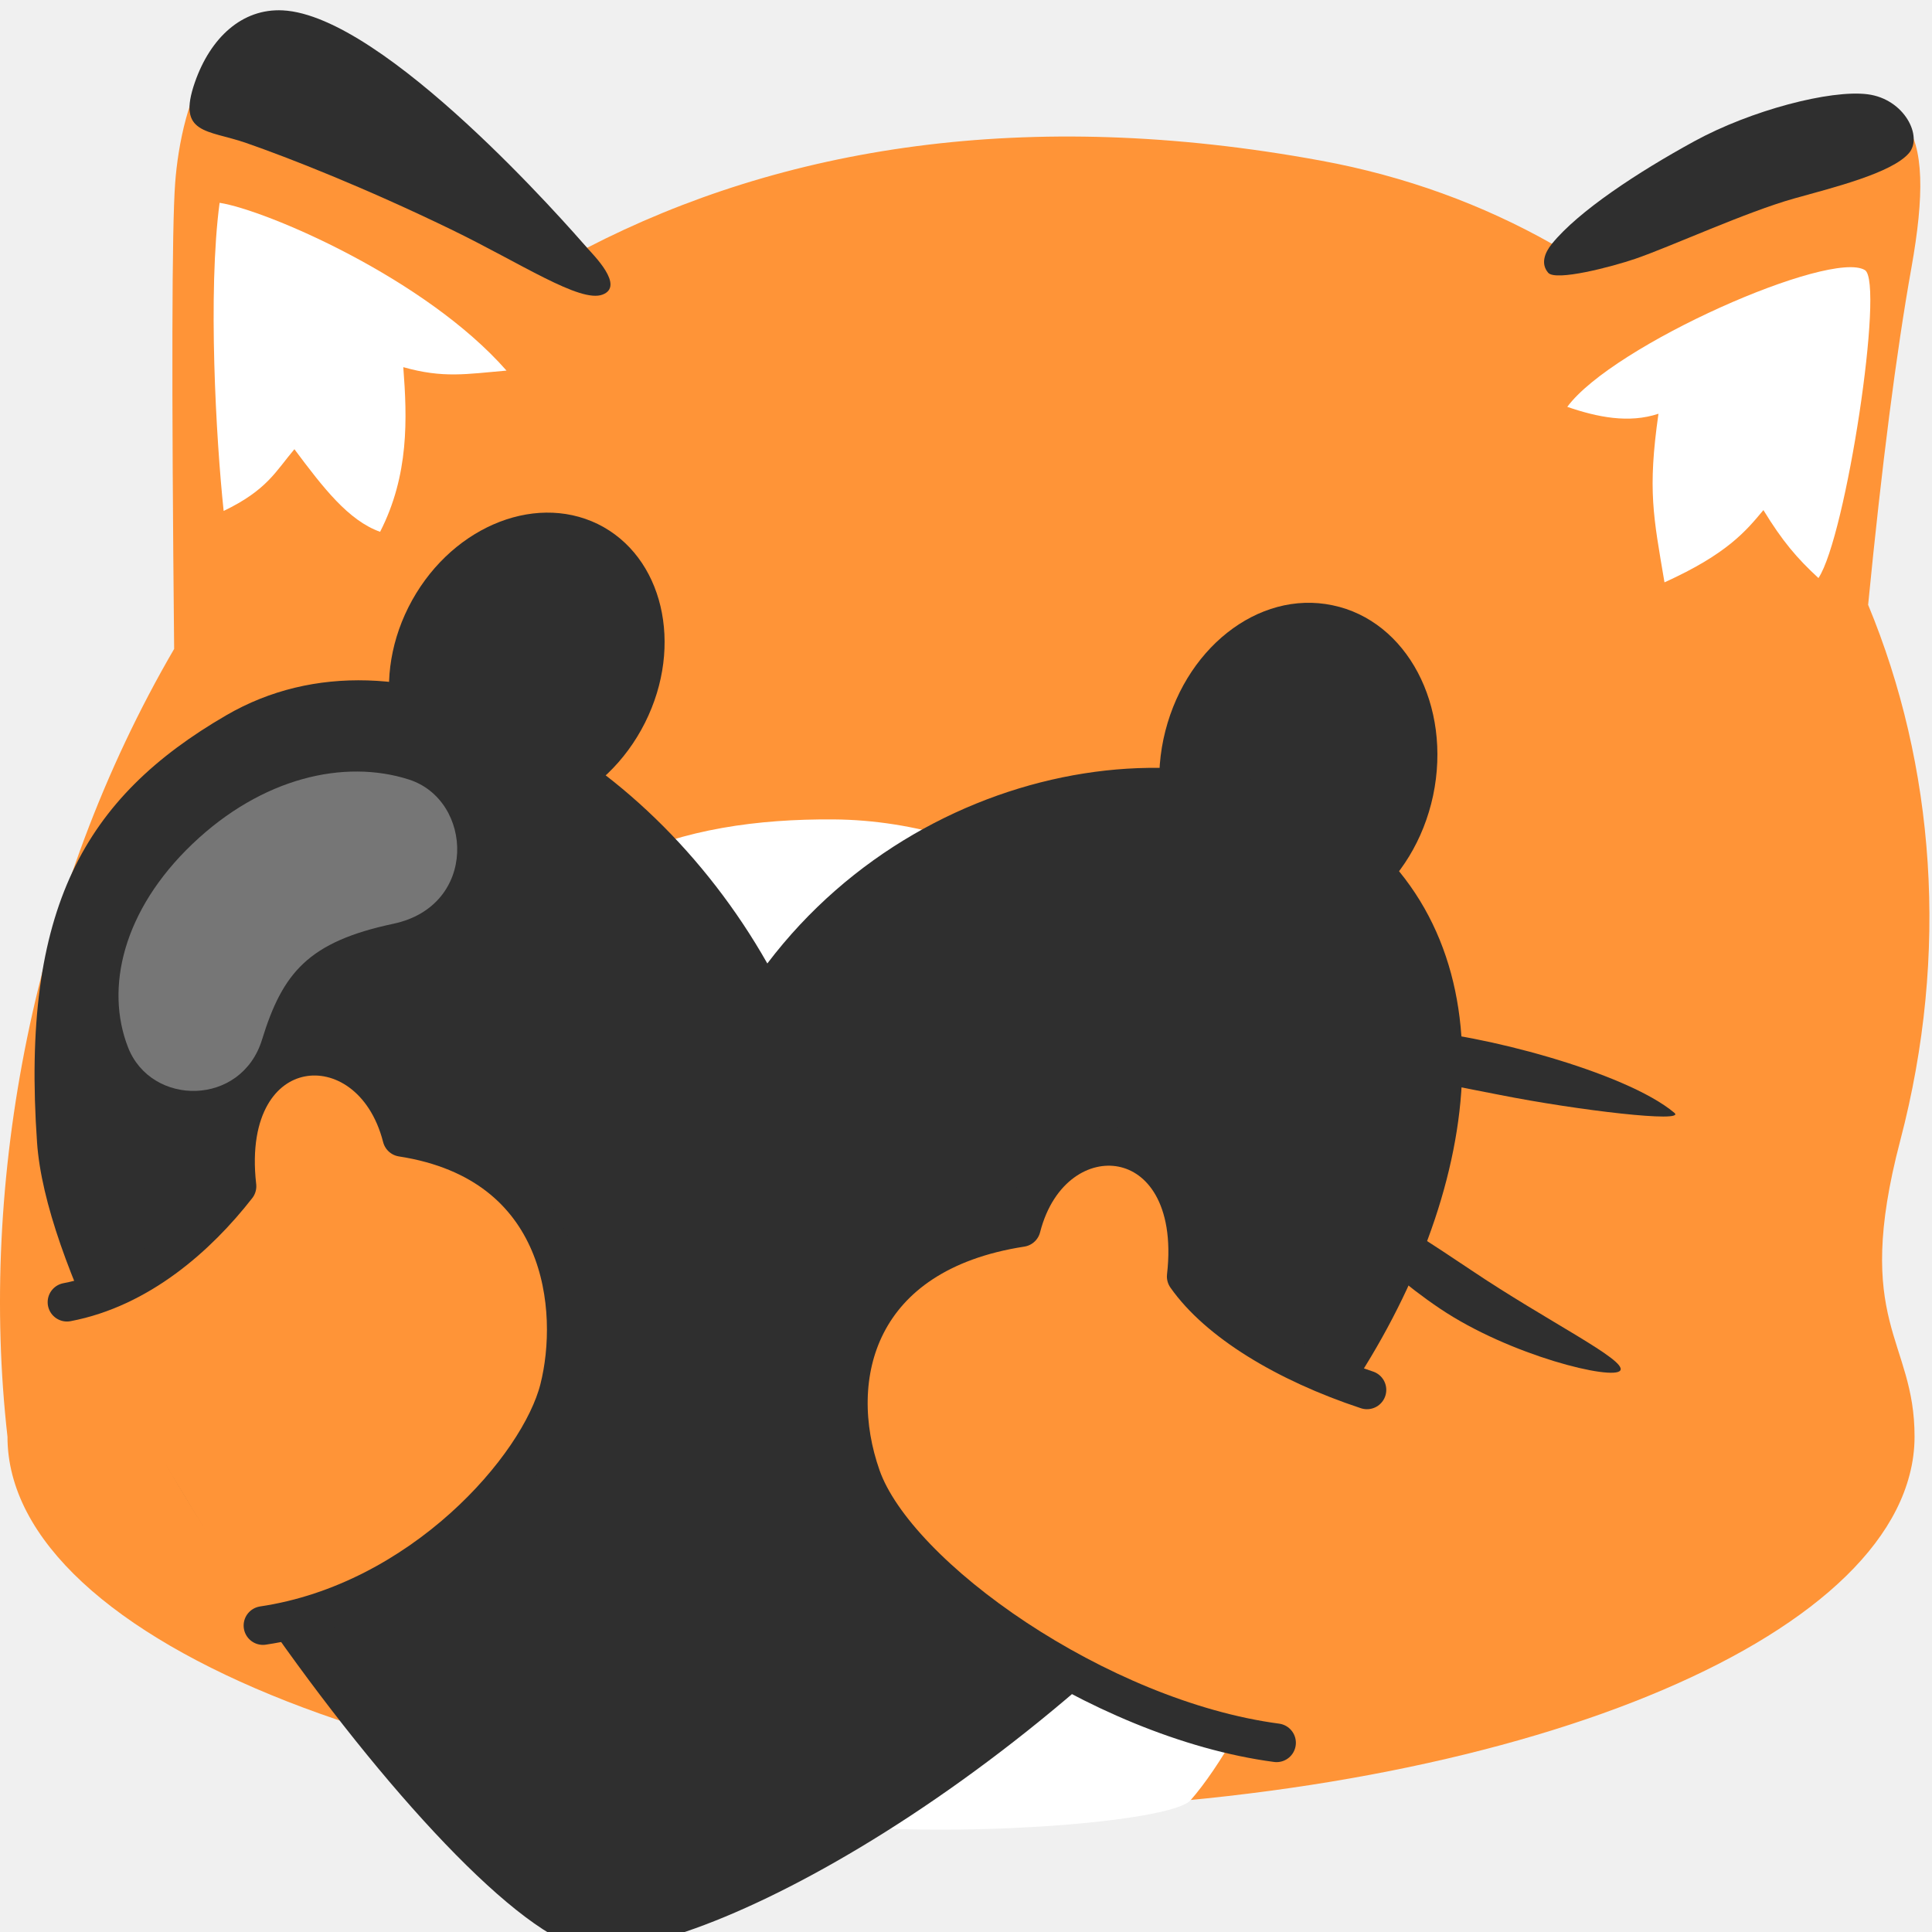
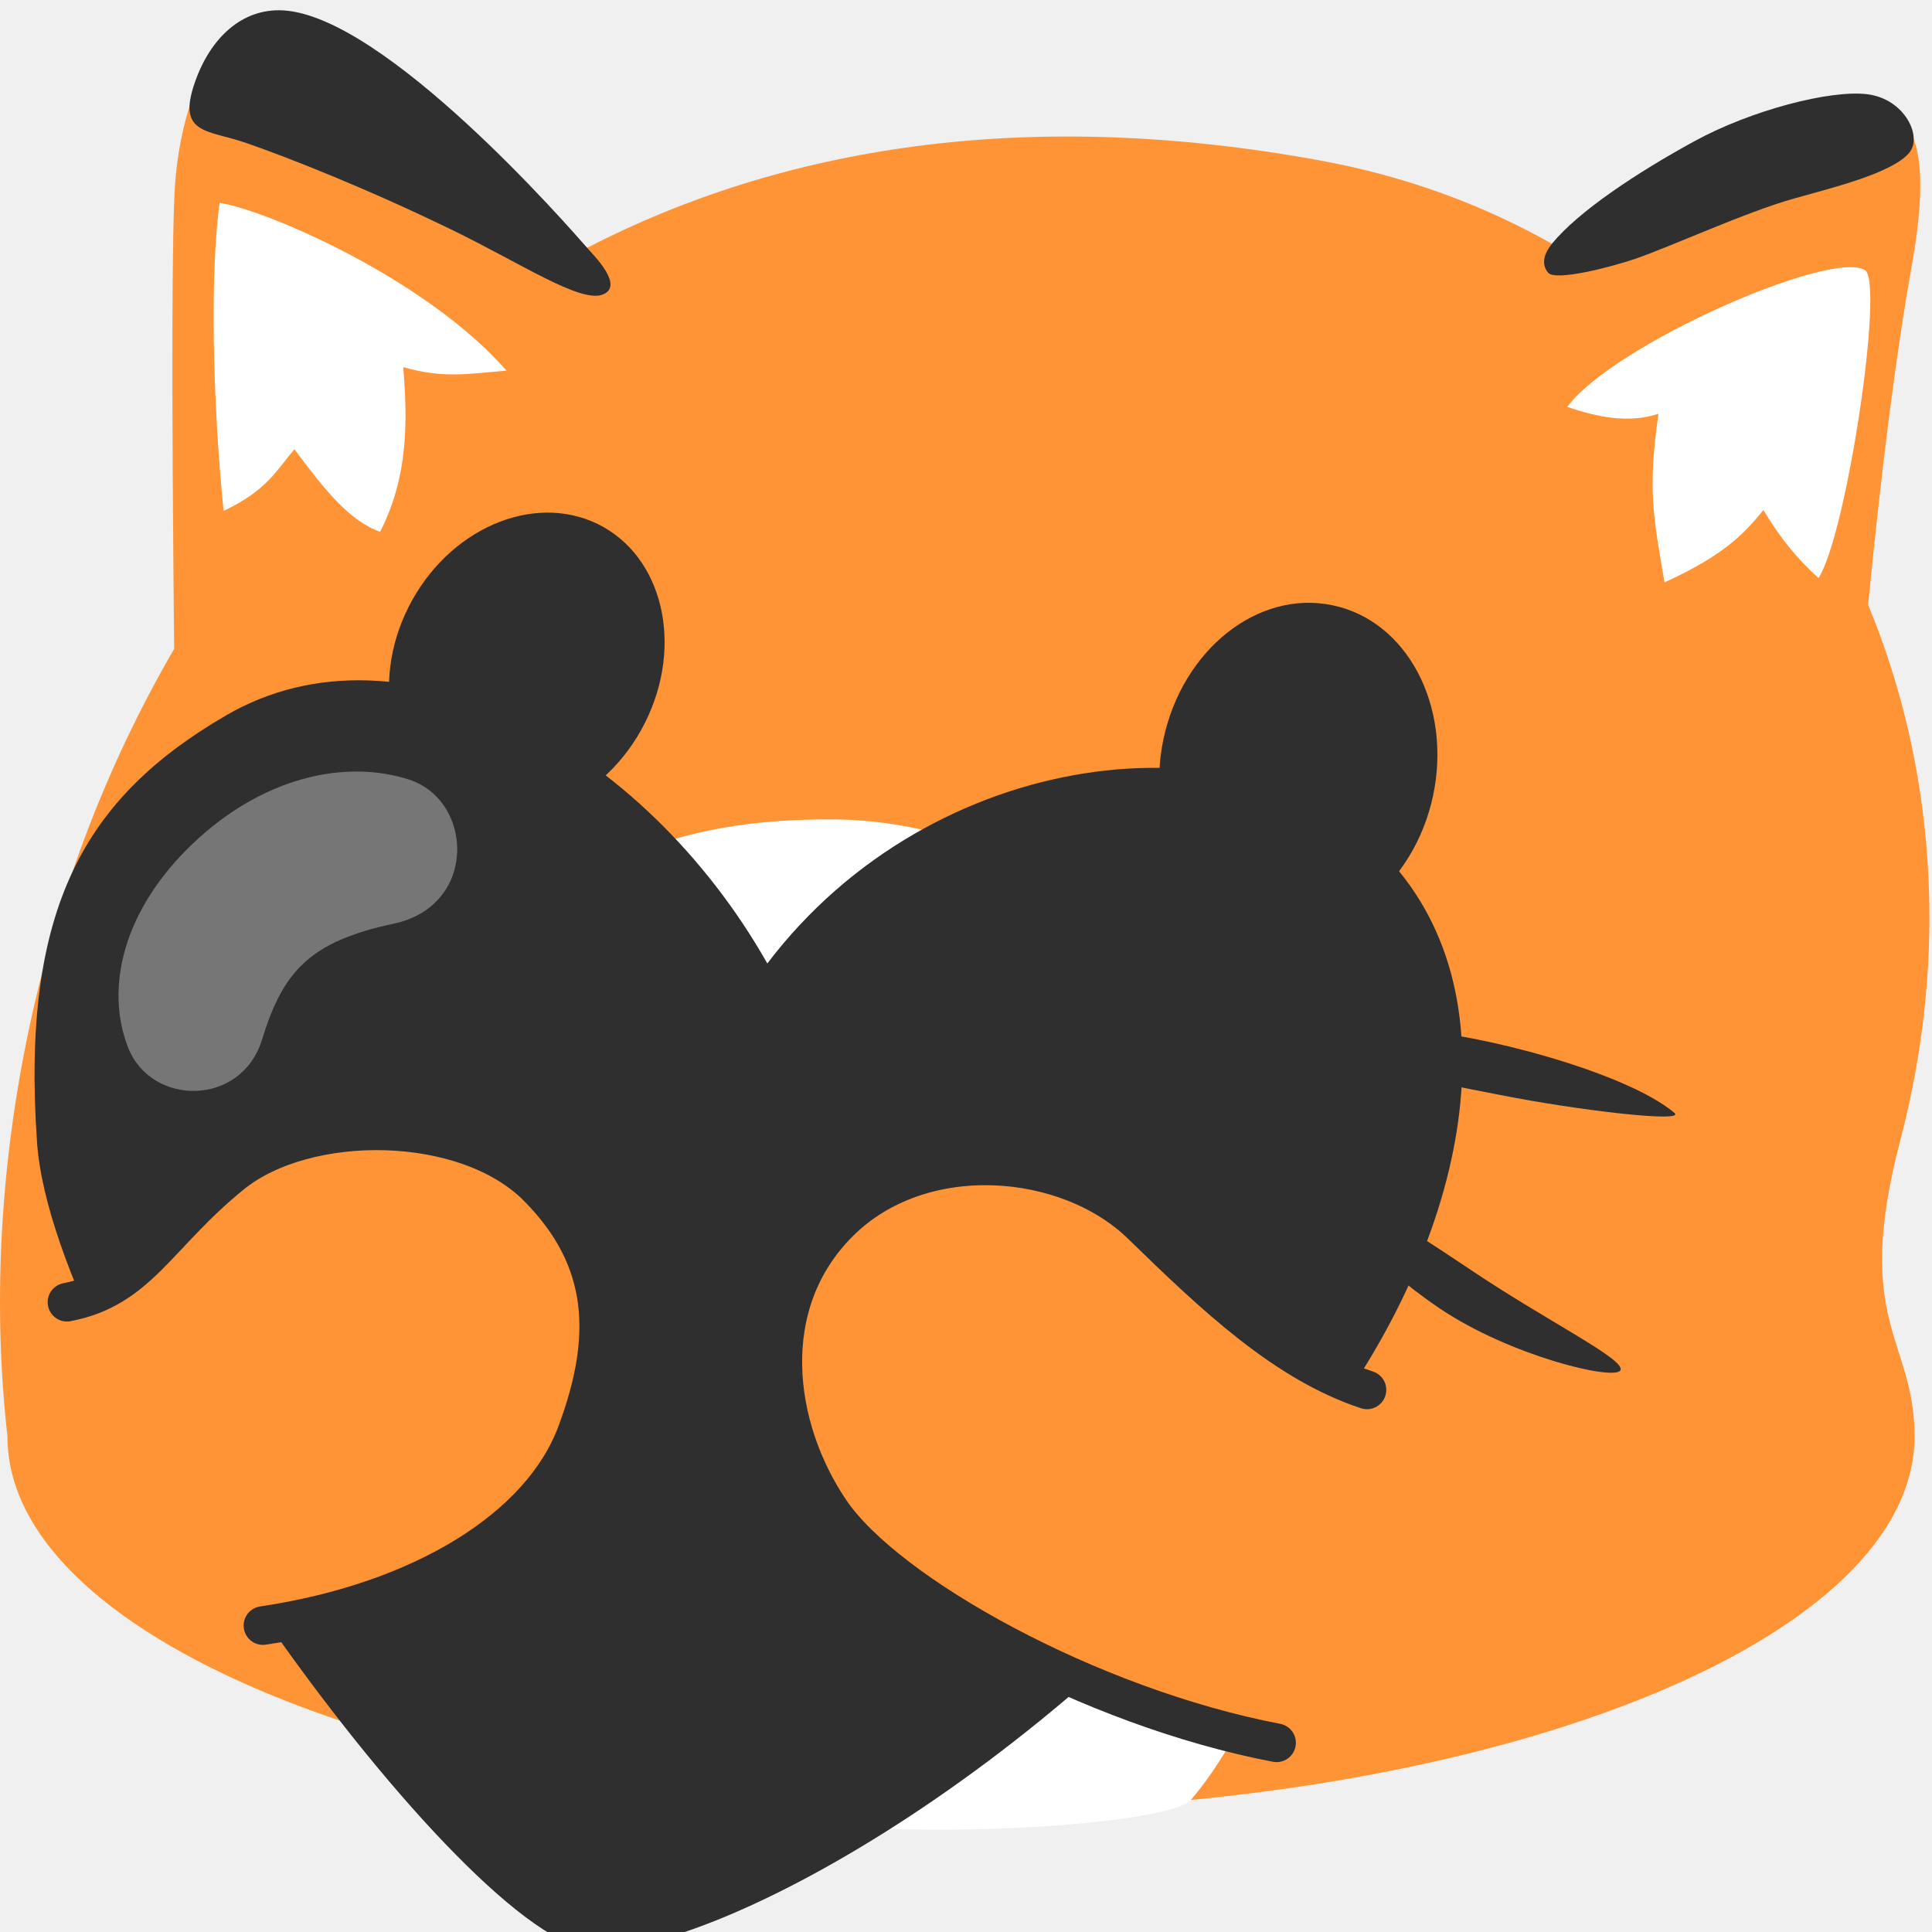
<svg xmlns="http://www.w3.org/2000/svg" width="128px" height="128px" viewBox="0 0 750 750" style="shape-rendering: geometricPrecision">
  <g id="foxcat-black-heart">
    <g id="foxcatblob" transform="translate(0,8.508816)" fill="none">
      <g id="Body">
        <path id="body" fill="#ff9437" d="M227.907,87.691 C303.535,48.64 398.331,32.785 512.805,53.856 C545.561,59.865 575.596,70.937 602.463,86.121 C630.355,64.247 659.534,48.037 690,37.491 C742,19.491 752,39.491 742,95.491 C736.144,128.284 730.546,171.877 725.204,226.273 C751.04,288.613 756.818,361.338 737.696,434.165 C718.989,505.308 743.284,511.074 743.226,549.205 C743.226,554.207 742.578,559.15 741.284,564.034 C722.342,637.236 564.748,694.491 373.093,694.491 C168.614,694.491 2.902,629.41 2.902,549.205 C-8.3,450.296 12.857,337.343 67.602,243.405 C66.574,140.127 66.707,79.822 68,62.491 C70.162,33.524 84,-23.509 137,10.491 C169.904,31.599 200.206,57.333 227.907,87.691 Z" />
        <path id="stomach-floof" fill="white" d="m 130.764,508.453 c 14.299,6.367 21.31,11.98 32.57,26.136 -13.297,-33.305 -14.393,-89.969 13.681,-144.854 32.913,-64.345 87.574,-80.551 146.506,-80.15 62.914,0.428 128.613,39.441 152.426,104.493 24.409,66.679 20.551,124.35 -0.489,142.28 21.226,-5.446 25.183,-7.569 38.938,-8.014 2.894,46.543 -29.825,116.329 -52.21,141.991 -6.785,7.779 -78.321,14.257 -134.308,10.153 -55.987,-4.103 -156.123,-20.307 -161.521,-30.73 -27.187,-52.497 -31.142,-104.123 -35.594,-161.305 z" />
        <path id="ear-floof-right" fill="white" d="m 86.821,189.842 c -2.952,-27.83 -6.196,-84.866 -1.572,-119.62 17.738,2.73 79.763,29.115 111.38,65.136 -15.75,1.353 -24.507,3.039 -40.071,-1.336 1.527,19.895 2.275,41.883 -9.003,63.919 -12.299,-4.394 -22.025,-17.019 -33.268,-32.068 -7.346,8.682 -10.584,15.833 -27.467,23.969 z" />
        <path id="ear-floof-left" fill="white" d="m 608.417,149.437 c 17.698,-24.043 102.243,-61.188 115.539,-53.095 7.68,4.675 -7.346,103.518 -18.032,119.546 -8.348,-7.68 -14.025,-14.359 -21.371,-26.38 -6.679,8.014 -14.025,17.03 -38.402,28.05 -4.341,-25.712 -6.578,-35.686 -2.337,-65.45 -11.539,3.824 -23.709,1.336 -35.396,-2.671 z" />
        <path id="ear-contour-right" fill="#2f2f2f" d="m 75.639,23.485 c -7.058,20.313 4.963,18.308 19.906,23.5 16.509,5.736 45.949,17.284 79.498,33.544 27.215,13.19 50.146,28.648 58.873,25.324 8.727,-3.324 -3.66,-15.471 -6.01,-18.162 C 220.881,79.646 149.297,-2.467 109.773,-4.484 94.005,-5.288 81.681,6.097 75.639,23.485 Z" />
        <path id="ear-contour-left" fill="#2f2f2f" d="m 600.991,97.362 c 2.929,3.431 24.868,-2.333 33.884,-5.427 13.65,-4.683 43.157,-18.233 61.621,-23.394 15.205,-4.25 37.864,-9.849 44.556,-17.605 5.516,-6.394 -1.717,-21.053 -16.119,-22.859 -14.402,-1.805 -45.166,6.196 -67.21,18.255 -22.043,12.059 -44.972,27.148 -55.26,39.789 -2.905,3.569 -4.401,7.81 -1.472,11.241 z" />
      </g>
      <g id="eyes" transform="translate(33,190.4912)">
        <path id="left-eye" d="m 523.331,109.834 c -7.4,34.708 -36.728,57.983 -65.513,51.959 -28.989,-6.093 -46.436,-39.157 -39.172,-73.865 7.4,-34.776 36.728,-58.051 65.649,-51.959 28.853,5.956 46.368,38.952 39.036,73.865 z" style="fill:#2f2f2f" />
        <path id="right-eye" d="M 125.552,36.727 C 140.801,6.428 173.708,-7.921 199.056,4.426 224.338,16.839 232.565,51.342 217.382,81.574 202.2,111.806 169.36,126.222 144.012,113.809 118.73,101.395 110.437,66.825 125.552,36.727 Z" style="fill:#2f2f2f" />
      </g>
      <g id="whiskers" transform="translate(33,190.4912)">
        <g transform="translate(0.391648,152.6595)" style="fill:#2f2f2f">
          <path id="Right-bottom-wisker" d="m 483.608,112.341 c 2.536,-3.92 24.188,8.94 54,29 29.812,20.06 60.606,34.972 58,39 -2.606,4.028 -42.805,-5.701 -70,-24 -27.195,-18.299 -44.536,-40.08 -42,-44 z" />
          <path id="Right-top-wisker" d="m 491.608,57.341 c -2,-6 -2,-10 23,-9 25,1 83,16 102,32 4.699,3.957 -37.129,-0.875 -68,-7 -30.871,-6.125 -55,-10 -57,-16 z" />
          <path id="Left-bottom-wisker" d="m 117.608,60.341 c -19,21 -52,36 -84,53 -32,17 -49.439,8.263 -14,-13 35.439,-21.263 84,-43 98,-40 z" />
          <path id="Left-top-wisker" d="M 122.608,0.341 C 69.608,-1.659 15.608,5.341 6.608,16.341 c 0,3.438 103,3 116,0 13,-3 8.636,-15.674 0,-16 z" />
        </g>
      </g>
      <g id="mouth" transform="translate(33,190.4912)">
        <path d="m 196,176 c 13.333,47.333 23,71.333 29,72 6,0.667 26.667,-18 62,-56 27.333,46 43.667,71.333 49,76 5.333,4.667 28,-15.667 68,-61" style="stroke:#2f2f2f;stroke-width:30;stroke-linecap:round;stroke-linejoin:round" />
      </g>
      <g>
        <g transform="translate(13 255)">
          <path fill="#2F2F2F" d="M523.079 66.934c54.087 54.088 33.802 149.947-23.638 225.507C403 420 266 495 217.379 493.369c-48.621-1.631-209.603-222.173-215.99-313.27C-5 89 20 46 74.858 14.147 142.991-25.411 237 26 284.876 110.508 349 26 468.99 12.847 523.079 66.934z" />
        </g>
        <path d="M74.715 319.095c-27.016 25.776-34 56-25 79s44 23 52-3 18-38 51-45 31-48 6-56-56.985-.776-84 25z" fill-opacity=".34" fill="#FFF" />
      </g>
      <g>
-         <path id="right-arm" fill="#ff9437" stroke="#2f2f2f" stroke-width="15" stroke-linecap="round" stroke-linejoin="round" d="m 26,497 c 28,-5.333 50.638,-25.317 66,-45 -7,-61 52,-66 64,-19 63.802,9.861 68.785,67.112 61.059,97.66 -7.726,30.548 -53.617,82.745 -114.981,91.87" />
-         <path id="left-arm" fill="#ff9437" stroke="#2f2f2f" stroke-width="15" stroke-linecap="round" stroke-linejoin="round" d="m 530.651,531.043 c -31.778,-10.528 -57.873,-26.529 -70.162,-44.029 7,-61 -52,-66 -64,-19 -63.802,9.861 -75.802,57.929 -62.099,96.783 13.704,38.854 92.247,94.121 161.167,103.247" />
+         <path id="right-arm" fill="#ff9437" stroke="#2f2f2f" stroke-width="15" stroke-linecap="round" stroke-linejoin="round" d="m 26,497 c 28,-5.333 35.081,-26.258 64,-49.667 28.919,-23.409 90.773,-23.093 118.676,5.004 27.903,28.098 28.852,58.816 15.051,95.66 -13.801,36.844 -60.285,65.408 -121.648,74.534" />
+         <path id="left-arm" fill="#ff9437" stroke="#2f2f2f" stroke-width="15" stroke-linecap="round" stroke-linejoin="round" d="m 530.651,531.043 c -31.778,-10.528 -58.849,-36.117 -87.498,-64.032 -28.649,-27.915 -85.442,-32.761 -117.343,-0.997 -31.901,31.764 -25.384,79.793 -3.422,112.119 21.962,32.326 100.915,76.118 173.169,89.911" />
      </g>
    </g>
  </g>
</svg>
